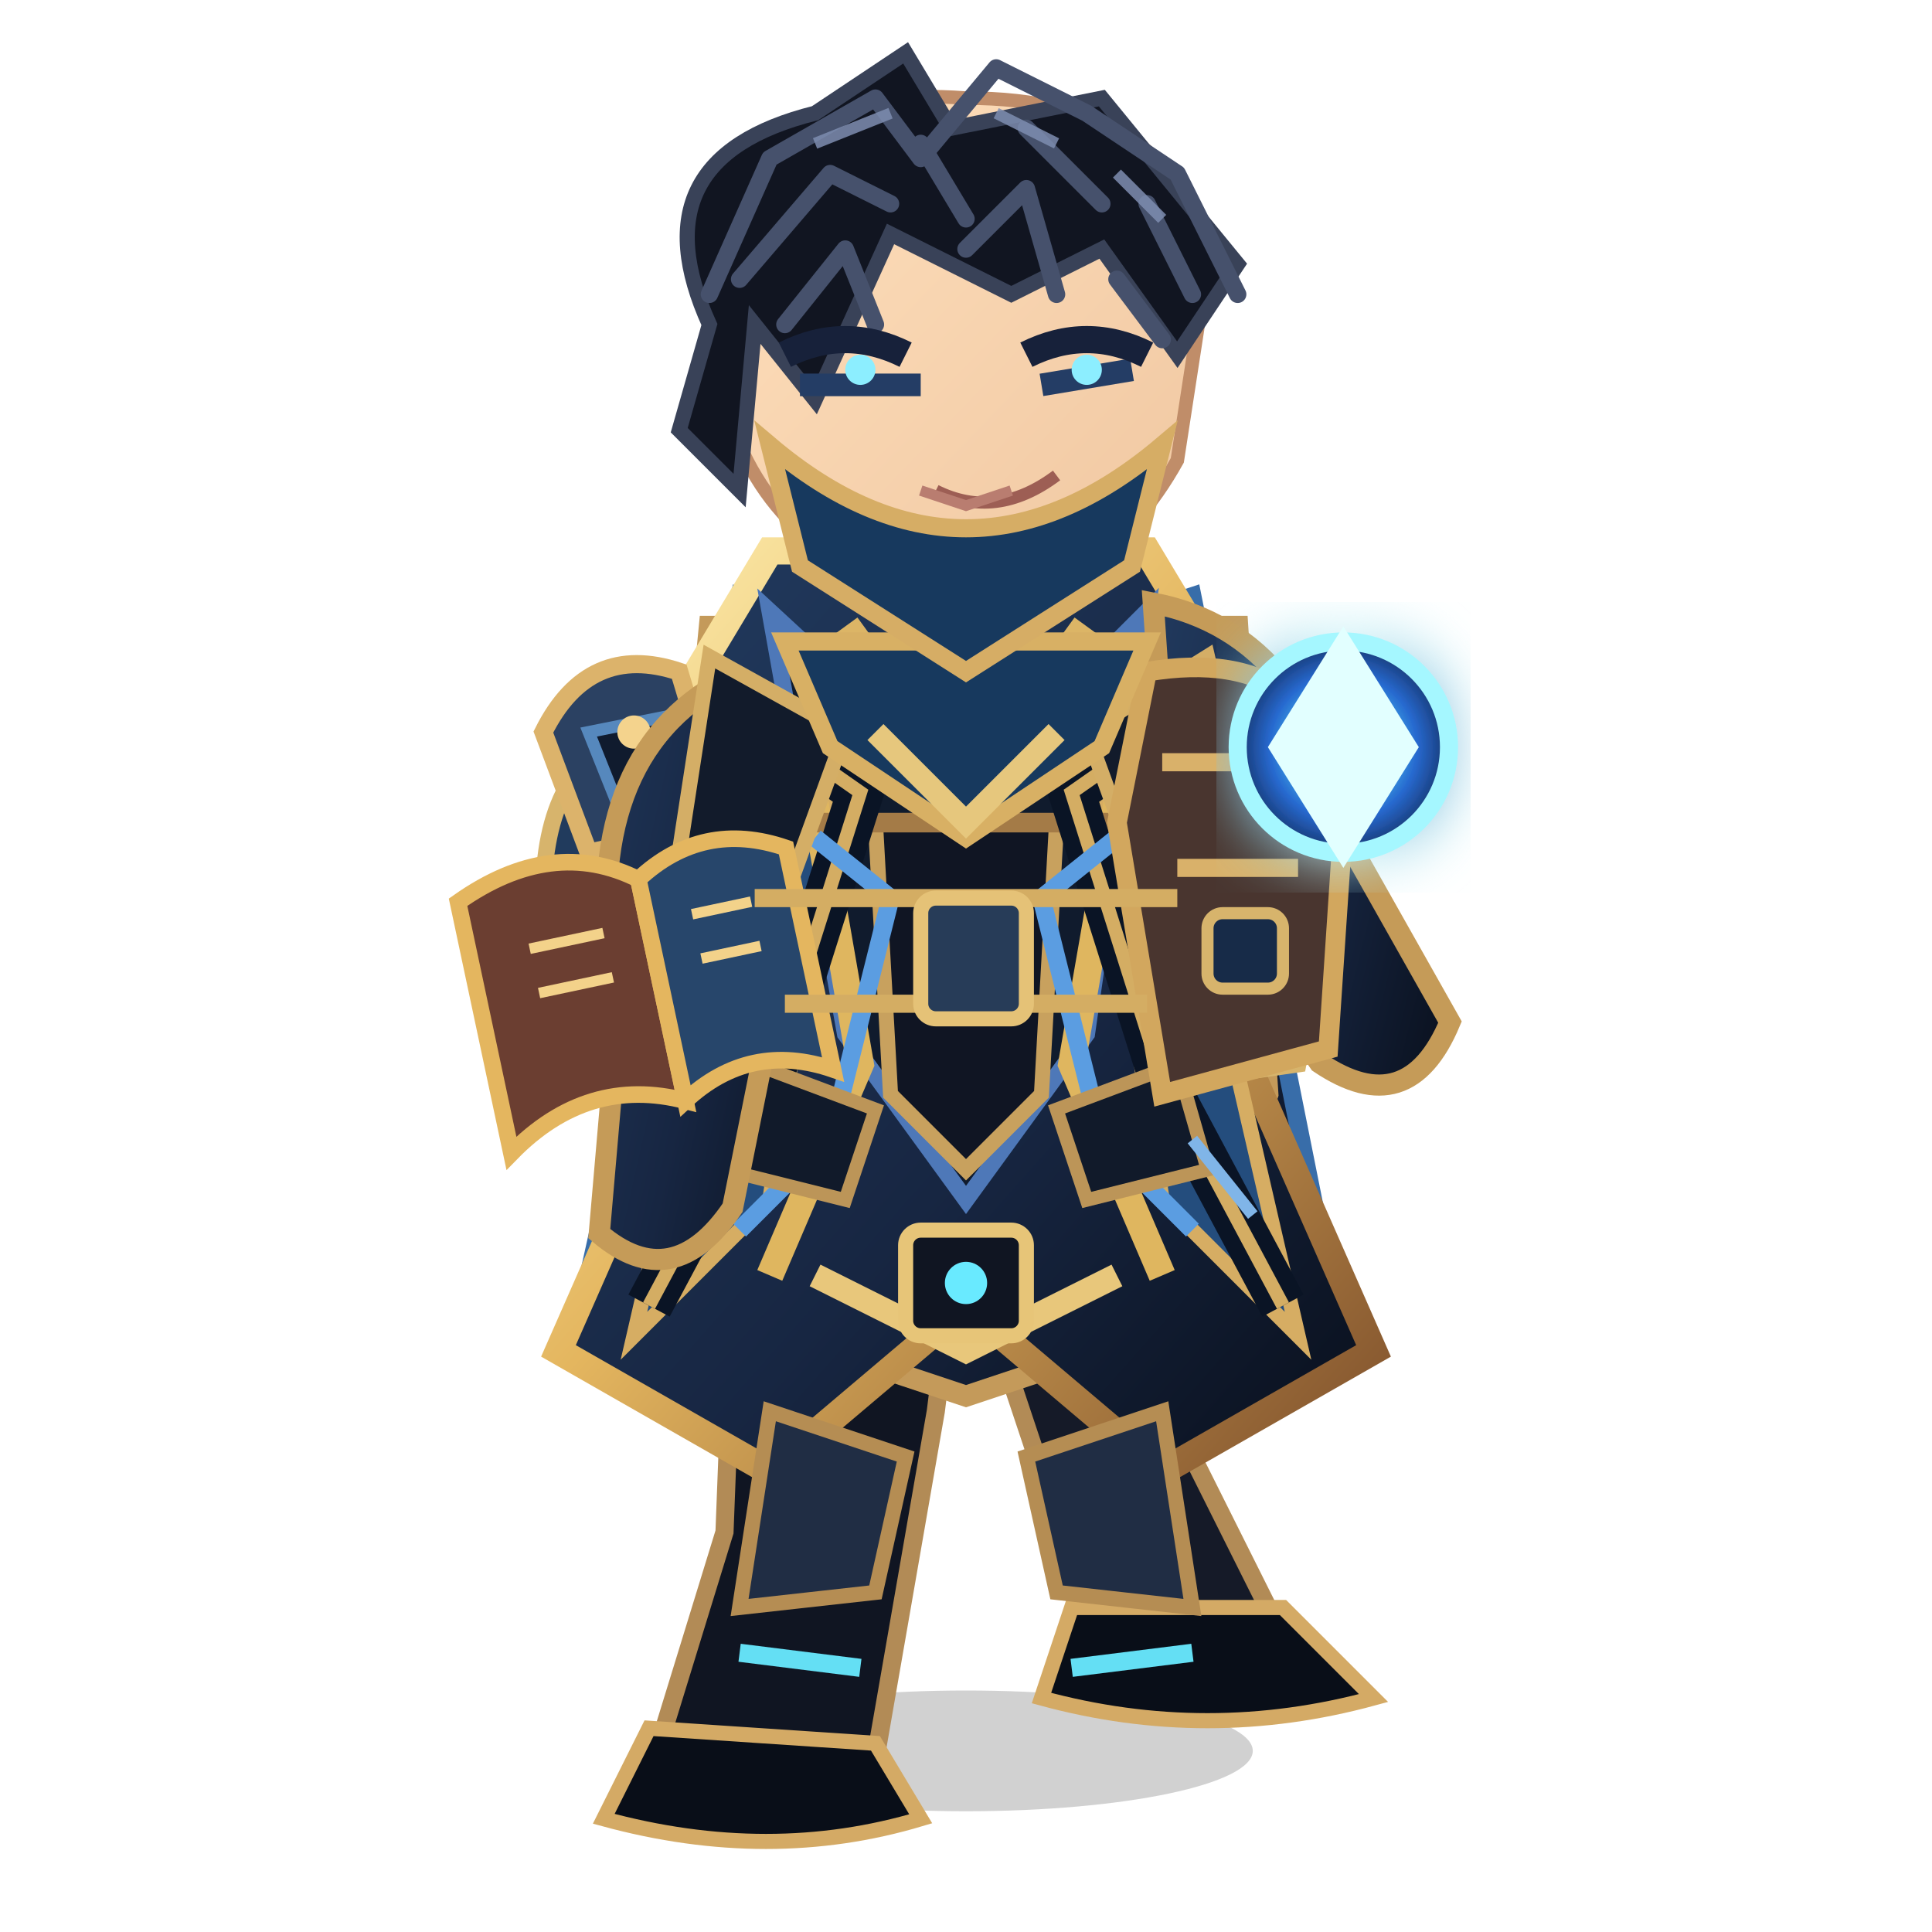
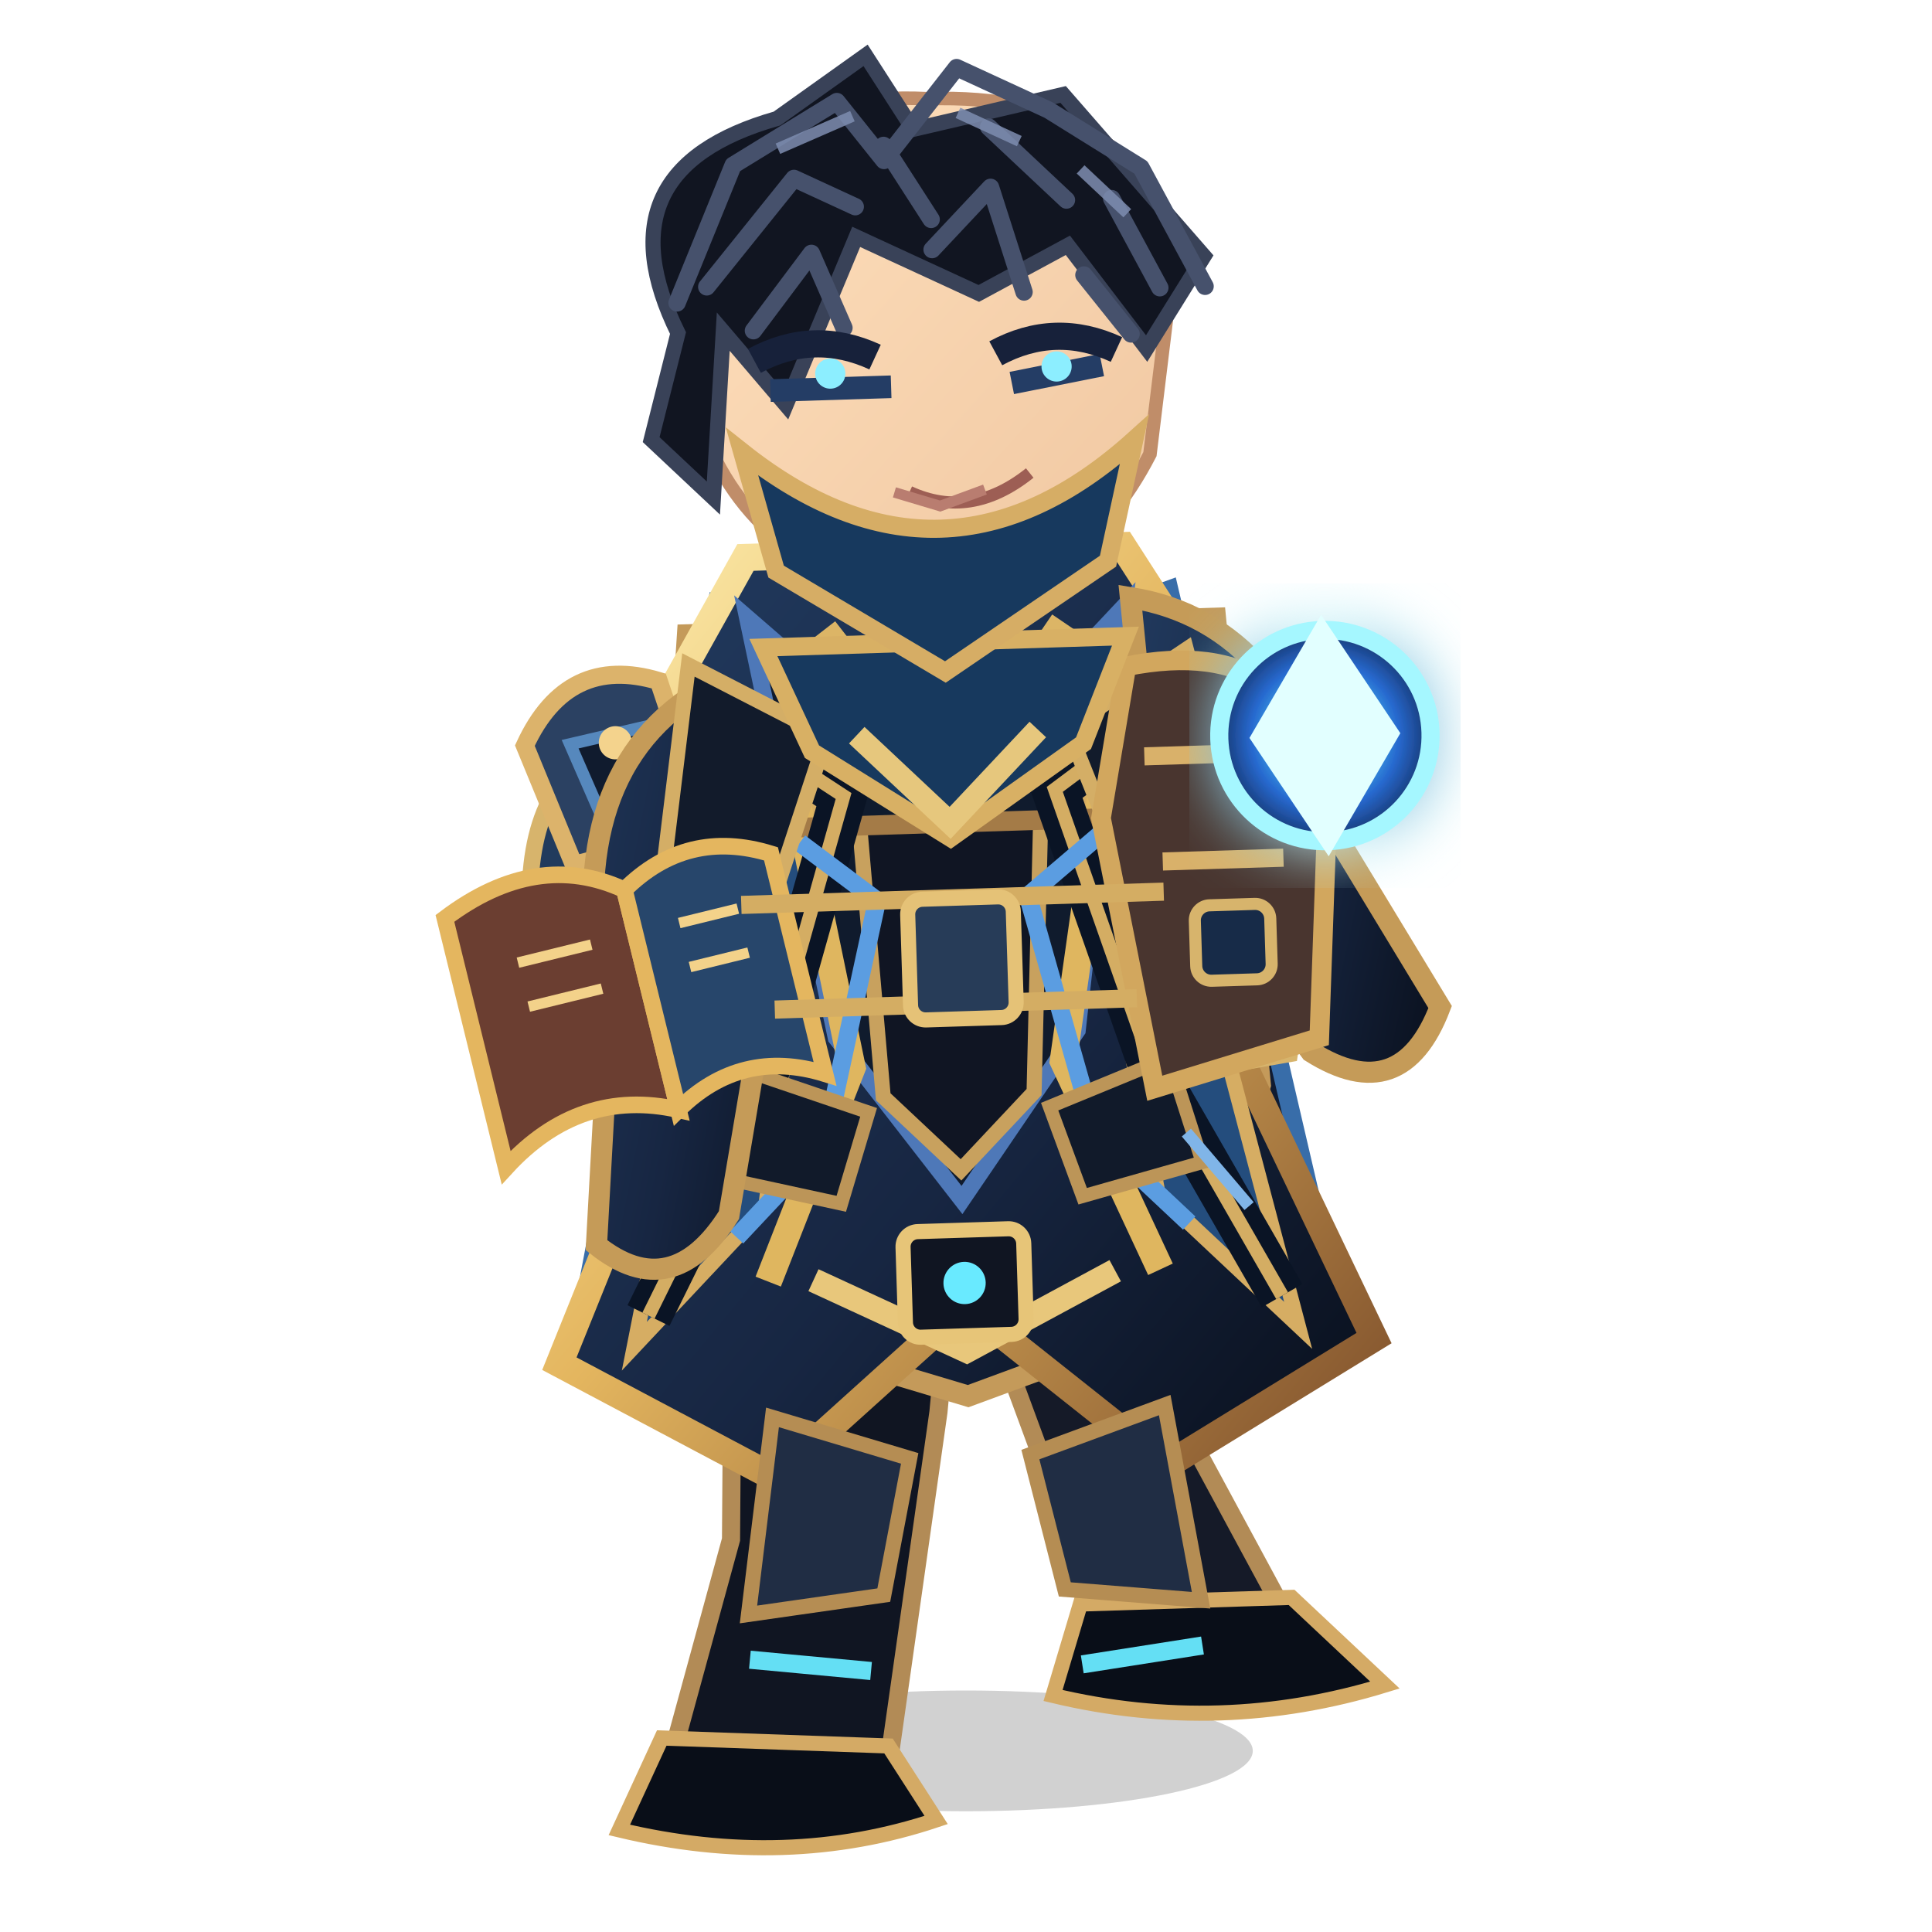
<svg xmlns="http://www.w3.org/2000/svg" width="128" height="128" viewBox="0 0 128 128" role="img" aria-label="Researcher down walk frame 2">
  <defs>
    <linearGradient id="coat" x1="0" y1="0" x2="1" y2="1">
      <stop offset="0" stop-color="#223c61" />
      <stop offset=".58" stop-color="#172642" />
      <stop offset="1" stop-color="#090f1b" />
    </linearGradient>
    <linearGradient id="gold" x1="0" y1="0" x2="1" y2="1">
      <stop stop-color="#fff0b2" />
      <stop offset=".45" stop-color="#e4b65f" />
      <stop offset="1" stop-color="#80512c" />
    </linearGradient>
    <radialGradient id="orb">
      <stop stop-color="#f0ffff" />
      <stop offset=".25" stop-color="#55e9ff" />
      <stop offset=".7" stop-color="#2769cf" />
      <stop offset="1" stop-color="#18366e" />
    </radialGradient>
    <linearGradient id="skin" x1="0" y1="0" x2="1" y2="1">
      <stop stop-color="#ffe0bd" />
      <stop offset="1" stop-color="#efc6a0" />
    </linearGradient>
    <filter id="glow">
      <feGaussianBlur stdDeviation="2.1" result="b" />
      <feMerge>
        <feMergeNode in="b" />
        <feMergeNode in="SourceGraphic" />
      </feMerge>
    </filter>
  </defs>
  <ellipse cx="64" cy="116" rx="19" ry="4" fill="#000" opacity=".18" />
-   <g transform="translate(0 1.5)">
-     <path d="M49 38 Q64 43 79 38 L88 83 Q79 93 74 92 L64 84 L54 92 Q43 89 39 83 Z" fill="#101b31" stroke="#386da9" stroke-width="1.2" />
-     <path d="M44 81 L54 87 L64 80 L74 87 L84 81" fill="none" stroke="#b58a4d" stroke-width="1" />
-     <path d="M49 74 L48 100 L44 113 Q49 118 58 115 L62 92 L64 76 Z" fill="#101522" stroke="#b28b56" stroke-width="1.2" />
-     <path d="M64 76 L67 90 L72 105 Q78 110 85 107 L79 95 L77 74 Z" fill="#151a28" stroke="#b28b56" stroke-width="1.2" />
-     <path d="M43 113 L58 114 L61 119 Q51 122 40 119 Z M71 105 L85 105 L91 111 Q80 114 69 111 Z" fill="#090e18" stroke="#d4aa65" stroke-width="1" />
-     <path d="M47 40 L82 40 L84 71 L79 86 L64 91 L49 86 L44 71 Z" fill="url(#coat)" stroke="#c49a5a" stroke-width="1.4" />
-     <path d="M51 35 L76 35 L82 45 L80 63 L91 88 L77 96 L64 85 L51 96 L37 88 L48 63 L45 45 Z" fill="url(#coat)" stroke="url(#gold)" stroke-width="1.8" />
-     <path d="M51 39 L64 51 L76 39 L72 67 L64 78 L56 67 Z" fill="#101b2d" stroke="#4e78b8" stroke-width="1.1" />
-     <path d="M48 49 L55 52 L51 78 L42 87 L48 61 Z M78 49 L73 52 L77 78 L86 87 L80 61 Z" fill="#244d7d" stroke="#d6ad63" stroke-width="1" />
-     <path d="M56 40 L64 51 L72 40" fill="none" stroke="#dcb566" stroke-width="2" />
-     <path d="M58 53 L70 53 L69 71 L64 76 L59 71 Z" fill="#101523" stroke="#c8a15e" stroke-width="1" />
-     <path d="M53 46 L57 69 L51 83 M75 46 L71 69 L77 83" fill="none" stroke="#dfb65f" stroke-width="1.8" />
-     <path d="M47 53 L81 53" stroke="#a47b47" stroke-width="1.3" />
-     <path d="M47 44 L57 51 L51 70 L43 85 M81 44 L71 51 L77 70 L85 85" fill="none" stroke="#0a1425" stroke-width="3.1" />
-     <path d="M47 44 L57 51 L51 70 L43 85 M81 44 L71 51 L77 70 L85 85" fill="none" stroke="#d4ad63" stroke-width=".9" />
-     <path d="M54 54 L59 58 L55 74 L49 80 M74 54 L69 58 L73 74 L79 80" fill="none" stroke="#5b9de1" stroke-width="1.2" />
-     <path d="M54 83 L64 88 L74 83" fill="none" stroke="#e8c77b" stroke-width="1.6" />
-     <rect x="60" y="80" width="8" height="7" rx="1" fill="#101522" stroke="#e7c578" stroke-width="1" />
-     <circle cx="64" cy="83.5" r="1.4" fill="#69eaff" />
-     <path d="M42 47 Q36 49 36 58 L38 69 L45 70 L48 58 Z" fill="#213b5d" stroke="#d7b46c" stroke-width="1.1" />
-     <path d="M39 53 L44 55 L42 64" fill="none" stroke="#5799d9" stroke-width="1.3" />
-     <path d="M81 47 Q88 49 88 58 L86 69 L79 70 L76 58 Z" fill="#172944" stroke="#d7b46c" stroke-width="1.1" />
-     <path d="M80 54 L85 56 L83 64" fill="none" stroke="#5799d9" stroke-width="1.3" />
-     <path d="M50 69 L58 72 L56 78 L48 76 Z M70 72 L78 69 L80 76 L72 78 Z" fill="#111a2a" stroke="#bc9558" stroke-width=".9" />
-     <path d="M51 92 L60 95 L58 104 L49 105 Z M68 95 L77 92 L79 105 L70 104 Z" fill="#202d44" stroke="#b58d53" stroke-width="1" />
-     <path d="M49 108 L57 109 M71 109 L79 108" stroke="#64dff4" stroke-width="1.2" />
-     <path d="M45 43 Q39 41 36 47 L39 55 L48 53 Z M80 43 Q86 41 89 47 L86 55 L77 53 Z" fill="#2b4162" stroke="#dcb36b" stroke-width="1.2" />
-     <path d="M39 47 L44 46 L46 50 L41 52 Z M81 46 L86 47 L84 52 L79 50 Z" fill="#101b2e" stroke="#5688bd" stroke-width=".8" />
-     <circle cx="42" cy="47" r="1.1" fill="#f4d38d" />
-     <circle cx="84" cy="47" r="1.1" fill="#f4d38d" />
-     <path d="M49 57 L53 60 M79 57 L75 60 M49 74 L45 79 M79 74 L83 79" stroke="#80b5e8" stroke-width=".8" />
-     <g transform="rotate(-11 64 48)">
-       <path d="M48 41 Q38 45 38 61 L34 75 Q38 80 43 75 L50 58 Z" fill="url(#coat)" stroke="#c59b58" stroke-width="1.4" />
-       <path d="M78 41 Q88 45 88 60 L92 72 Q88 78 83 73 L76 57 Z" fill="url(#coat)" stroke="#c59b58" stroke-width="1.4" />
-     </g>
-     <path d="M47 42 L56 47 L52 58 L45 55 Z M80 42 L72 47 L76 58 L83 55 Z" fill="#121b2b" stroke="#d4ae66" stroke-width="1" />
-     <path d="M76 43 Q88 41 89 53 L88 68 L77 71 L74 53 Z" fill="#49352f" stroke="#d2a75e" stroke-width="1.3" />
-     <path d="M77 49 L87 49 M78 56 L86 56" stroke="#d9b16a" stroke-width="1.2" />
-     <rect x="80" y="59" width="5" height="5" rx="1" fill="#172b48" stroke="#d7b46c" stroke-width=".8" />
-     <g transform="rotate(-12 42 65)">
-       <path d="M32 56 Q39 53 44 57 L44 72 Q38 69 32 73 Z" fill="#6b3e31" stroke="#e4b65f" stroke-width="1.1" />
-       <path d="M44 57 Q49 54 54 57 L54 72 Q49 69 44 72 Z" fill="#27466b" stroke="#e4b65f" stroke-width="1.1" />
-       <path d="M36 60 L41 60 M36 63 L41 63 M47 60 L51 60 M47 63 L51 63" stroke="#f3d28a" stroke-width=".7" />
-     </g>
-     <path d="M52 41 L76 41 L73 48 L64 54 L55 48 Z" fill="#17395e" stroke="#d8b064" stroke-width="1.2" />
-     <path d="M58 47 L64 53 L70 47" fill="none" stroke="#e6c77d" stroke-width="1.5" />
-     <path d="M50 58 L78 58 M52 65 L76 65" stroke="#d4ad63" stroke-width="1.2" />
-     <rect x="61" y="58" width="7" height="8" rx="1" fill="#273c58" stroke="#e5c277" stroke-width="1" />
-     <path d="M48 14 Q51 4 64 5 Q78 5 80 16 L78 29 Q73 38 64 38 Q53 37 49 28 Z" fill="url(#skin)" stroke="#c08d69" stroke-width=".9" />
-     <path d="M47 20 Q42 9 54 6 L60 2 L63 7 L73 5 L82 16 L78 22 L73 15 L67 18 L59 14 L54 25 L50 20 L49 31 L45 27 Z" fill="#111521" stroke="#394258" stroke-width="1" />
-     <path d="M53 24 L61 24 M69 24 L75 23" stroke="#243d65" stroke-width="1.5" />
-     <path d="M62 31 Q66 33 70 30" fill="none" stroke="#9d5e54" stroke-width=".8" />
-     <path d="M47 18 L51 9 L58 5 L61 9 L66 3 L72 6 L78 10 L82 18 M49 17 L55 10 L59 12 M61 8 L64 13 M68 7 L73 12 M76 12 L79 18 M52 20 L56 15 L58 20 M64 15 L68 11 L70 18 M74 17 L77 21" fill="none" stroke="#46516c" stroke-width="1.15" stroke-linecap="round" stroke-linejoin="round" />
-     <path d="M54 8 L59 6 M66 6 L70 8 M74 10 L77 13" fill="none" stroke="#7e8db0" stroke-width=".75" opacity=".85" />
-     <path d="M52 22 Q56 20 60 22 M68 22 Q72 20 76 22" fill="none" stroke="#17213a" stroke-width="1.8" />
-     <circle cx="57" cy="23" r="1" fill="#8ceeff" />
-     <circle cx="72" cy="23" r="1" fill="#8ceeff" />
-     <path d="M61 31 L64 32 L67 31" fill="none" stroke="#b97d70" stroke-width=".7" />
-     <path d="M51 28 Q64 39 77 28 L75 36 L64 43 L53 36 Z" fill="#17395e" stroke="#d6ad65" stroke-width="1.2" />
-     <g filter="url(#glow)">
-       <circle cx="89" cy="48" r="7" fill="url(#orb)" stroke="#a5f7ff" stroke-width="1.2" />
-       <path d="M84 48 L89 40 L94 48 L89 56 Z" fill="#e2ffff" />
+   <g transform="rotate(-1.8 64 88)">
+     <g transform="translate(0 1.5)">
+       <path d="M49 38 Q64 43 79 38 L88 83 Q79 93 74 92 L64 84 L54 92 Q43 89 39 83 Z" fill="#101b31" stroke="#386da9" stroke-width="1.2" />
+       <path d="M44 81 L54 87 L64 80 L74 87 L84 81" fill="none" stroke="#b58a4d" stroke-width="1" />
+       <path d="M49 74 L48 100 L44 113 Q49 118 58 115 L62 92 L64 76 Z" fill="#101522" stroke="#b28b56" stroke-width="1.2" />
+       <path d="M64 76 L67 90 L72 105 Q78 110 85 107 L79 95 L77 74 Z" fill="#151a28" stroke="#b28b56" stroke-width="1.2" />
+       <path d="M43 113 L58 114 L61 119 Q51 122 40 119 Z M71 105 L85 105 L91 111 Q80 114 69 111 Z" fill="#090e18" stroke="#d4aa65" stroke-width="1" />
+       <path d="M47 40 L82 40 L84 71 L79 86 L64 91 L49 86 L44 71 Z" fill="url(#coat)" stroke="#c49a5a" stroke-width="1.4" />
+       <path d="M51 35 L76 35 L82 45 L80 63 L91 88 L77 96 L64 85 L51 96 L37 88 L48 63 L45 45 Z" fill="url(#coat)" stroke="url(#gold)" stroke-width="1.8" />
+       <path d="M51 39 L64 51 L76 39 L72 67 L64 78 L56 67 Z" fill="#101b2d" stroke="#4e78b8" stroke-width="1.1" />
+       <path d="M48 49 L55 52 L51 78 L42 87 L48 61 Z M78 49 L73 52 L77 78 L86 87 L80 61 Z" fill="#244d7d" stroke="#d6ad63" stroke-width="1" />
+       <path d="M56 40 L64 51 L72 40" fill="none" stroke="#dcb566" stroke-width="2" />
+       <path d="M58 53 L70 53 L69 71 L64 76 L59 71 Z" fill="#101523" stroke="#c8a15e" stroke-width="1" />
+       <path d="M53 46 L57 69 L51 83 M75 46 L71 69 L77 83" fill="none" stroke="#dfb65f" stroke-width="1.8" />
+       <path d="M47 53 L81 53" stroke="#a47b47" stroke-width="1.3" />
+       <path d="M47 44 L57 51 L51 70 L43 85 M81 44 L71 51 L77 70 L85 85" fill="none" stroke="#0a1425" stroke-width="3.1" />
+       <path d="M47 44 L57 51 L51 70 L43 85 M81 44 L71 51 L77 70 L85 85" fill="none" stroke="#d4ad63" stroke-width=".9" />
+       <path d="M54 54 L59 58 L55 74 L49 80 M74 54 L69 58 L73 74 L79 80" fill="none" stroke="#5b9de1" stroke-width="1.2" />
+       <path d="M54 83 L64 88 L74 83" fill="none" stroke="#e8c77b" stroke-width="1.6" />
+       <rect x="60" y="80" width="8" height="7" rx="1" fill="#101522" stroke="#e7c578" stroke-width="1" />
+       <circle cx="64" cy="83.5" r="1.4" fill="#69eaff" />
+       <path d="M42 47 Q36 49 36 58 L38 69 L45 70 L48 58 Z" fill="#213b5d" stroke="#d7b46c" stroke-width="1.1" />
+       <path d="M39 53 L44 55 L42 64" fill="none" stroke="#5799d9" stroke-width="1.3" />
+       <path d="M81 47 Q88 49 88 58 L86 69 L79 70 L76 58 Z" fill="#172944" stroke="#d7b46c" stroke-width="1.1" />
+       <path d="M80 54 L85 56 L83 64" fill="none" stroke="#5799d9" stroke-width="1.3" />
+       <path d="M50 69 L58 72 L56 78 L48 76 Z M70 72 L78 69 L80 76 L72 78 Z" fill="#111a2a" stroke="#bc9558" stroke-width=".9" />
+       <path d="M51 92 L60 95 L58 104 L49 105 Z M68 95 L77 92 L79 105 L70 104 Z" fill="#202d44" stroke="#b58d53" stroke-width="1" />
+       <path d="M49 108 L57 109 M71 109 L79 108" stroke="#64dff4" stroke-width="1.2" />
+       <path d="M45 43 Q39 41 36 47 L39 55 L48 53 Z M80 43 Q86 41 89 47 L86 55 L77 53 Z" fill="#2b4162" stroke="#dcb36b" stroke-width="1.2" />
+       <path d="M39 47 L44 46 L46 50 L41 52 Z M81 46 L86 47 L84 52 L79 50 Z" fill="#101b2e" stroke="#5688bd" stroke-width=".8" />
+       <circle cx="42" cy="47" r="1.1" fill="#f4d38d" />
+       <circle cx="84" cy="47" r="1.1" fill="#f4d38d" />
+       <path d="M49 57 L53 60 M79 57 L75 60 M49 74 L45 79 M79 74 L83 79" stroke="#80b5e8" stroke-width=".8" />
+       <g transform="rotate(-11 64 48)">
+         <path d="M48 41 Q38 45 38 61 L34 75 Q38 80 43 75 L50 58 Z" fill="url(#coat)" stroke="#c59b58" stroke-width="1.4" />
+         <path d="M78 41 Q88 45 88 60 L92 72 Q88 78 83 73 L76 57 Z" fill="url(#coat)" stroke="#c59b58" stroke-width="1.4" />
+       </g>
+       <path d="M47 42 L56 47 L52 58 L45 55 Z M80 42 L72 47 L76 58 L83 55 Z" fill="#121b2b" stroke="#d4ae66" stroke-width="1" />
+       <path d="M76 43 Q88 41 89 53 L88 68 L77 71 L74 53 Z" fill="#49352f" stroke="#d2a75e" stroke-width="1.3" />
+       <path d="M77 49 L87 49 M78 56 L86 56" stroke="#d9b16a" stroke-width="1.2" />
+       <rect x="80" y="59" width="5" height="5" rx="1" fill="#172b48" stroke="#d7b46c" stroke-width=".8" />
+       <g transform="rotate(-12 42 65)">
+         <path d="M32 56 Q39 53 44 57 L44 72 Q38 69 32 73 Z" fill="#6b3e31" stroke="#e4b65f" stroke-width="1.1" />
+         <path d="M44 57 Q49 54 54 57 L54 72 Q49 69 44 72 Z" fill="#27466b" stroke="#e4b65f" stroke-width="1.1" />
+         <path d="M36 60 L41 60 M36 63 L41 63 M47 60 L51 60 M47 63 L51 63" stroke="#f3d28a" stroke-width=".7" />
+       </g>
+       <path d="M52 41 L76 41 L73 48 L64 54 L55 48 Z" fill="#17395e" stroke="#d8b064" stroke-width="1.2" />
+       <path d="M58 47 L64 53 L70 47" fill="none" stroke="#e6c77d" stroke-width="1.5" />
+       <path d="M50 58 L78 58 M52 65 L76 65" stroke="#d4ad63" stroke-width="1.2" />
+       <rect x="61" y="58" width="7" height="8" rx="1" fill="#273c58" stroke="#e5c277" stroke-width="1" />
+       <path d="M48 14 Q51 4 64 5 Q78 5 80 16 L78 29 Q73 38 64 38 Q53 37 49 28 Z" fill="url(#skin)" stroke="#c08d69" stroke-width=".9" />
+       <path d="M47 20 Q42 9 54 6 L60 2 L63 7 L73 5 L82 16 L78 22 L73 15 L67 18 L59 14 L54 25 L50 20 L49 31 L45 27 Z" fill="#111521" stroke="#394258" stroke-width="1" />
+       <path d="M53 24 L61 24 M69 24 L75 23" stroke="#243d65" stroke-width="1.5" />
+       <path d="M62 31 Q66 33 70 30" fill="none" stroke="#9d5e54" stroke-width=".8" />
+       <path d="M47 18 L51 9 L58 5 L61 9 L66 3 L72 6 L78 10 L82 18 M49 17 L55 10 L59 12 M61 8 L64 13 M68 7 L73 12 M76 12 L79 18 M52 20 L56 15 L58 20 M64 15 L68 11 L70 18 M74 17 L77 21" fill="none" stroke="#46516c" stroke-width="1.15" stroke-linecap="round" stroke-linejoin="round" />
+       <path d="M54 8 L59 6 M66 6 L70 8 M74 10 L77 13" fill="none" stroke="#7e8db0" stroke-width=".75" opacity=".85" />
+       <path d="M52 22 Q56 20 60 22 M68 22 Q72 20 76 22" fill="none" stroke="#17213a" stroke-width="1.8" />
+       <circle cx="57" cy="23" r="1" fill="#8ceeff" />
+       <circle cx="72" cy="23" r="1" fill="#8ceeff" />
+       <path d="M61 31 L64 32 L67 31" fill="none" stroke="#b97d70" stroke-width=".7" />
+       <path d="M51 28 Q64 39 77 28 L75 36 L64 43 L53 36 Z" fill="#17395e" stroke="#d6ad65" stroke-width="1.2" />
+       <g filter="url(#glow)">
+         <circle cx="89" cy="48" r="7" fill="url(#orb)" stroke="#a5f7ff" stroke-width="1.2" />
+         <path d="M84 48 L89 40 L94 48 L89 56 Z" fill="#e2ffff" />
+       </g>
    </g>
  </g>
</svg>
